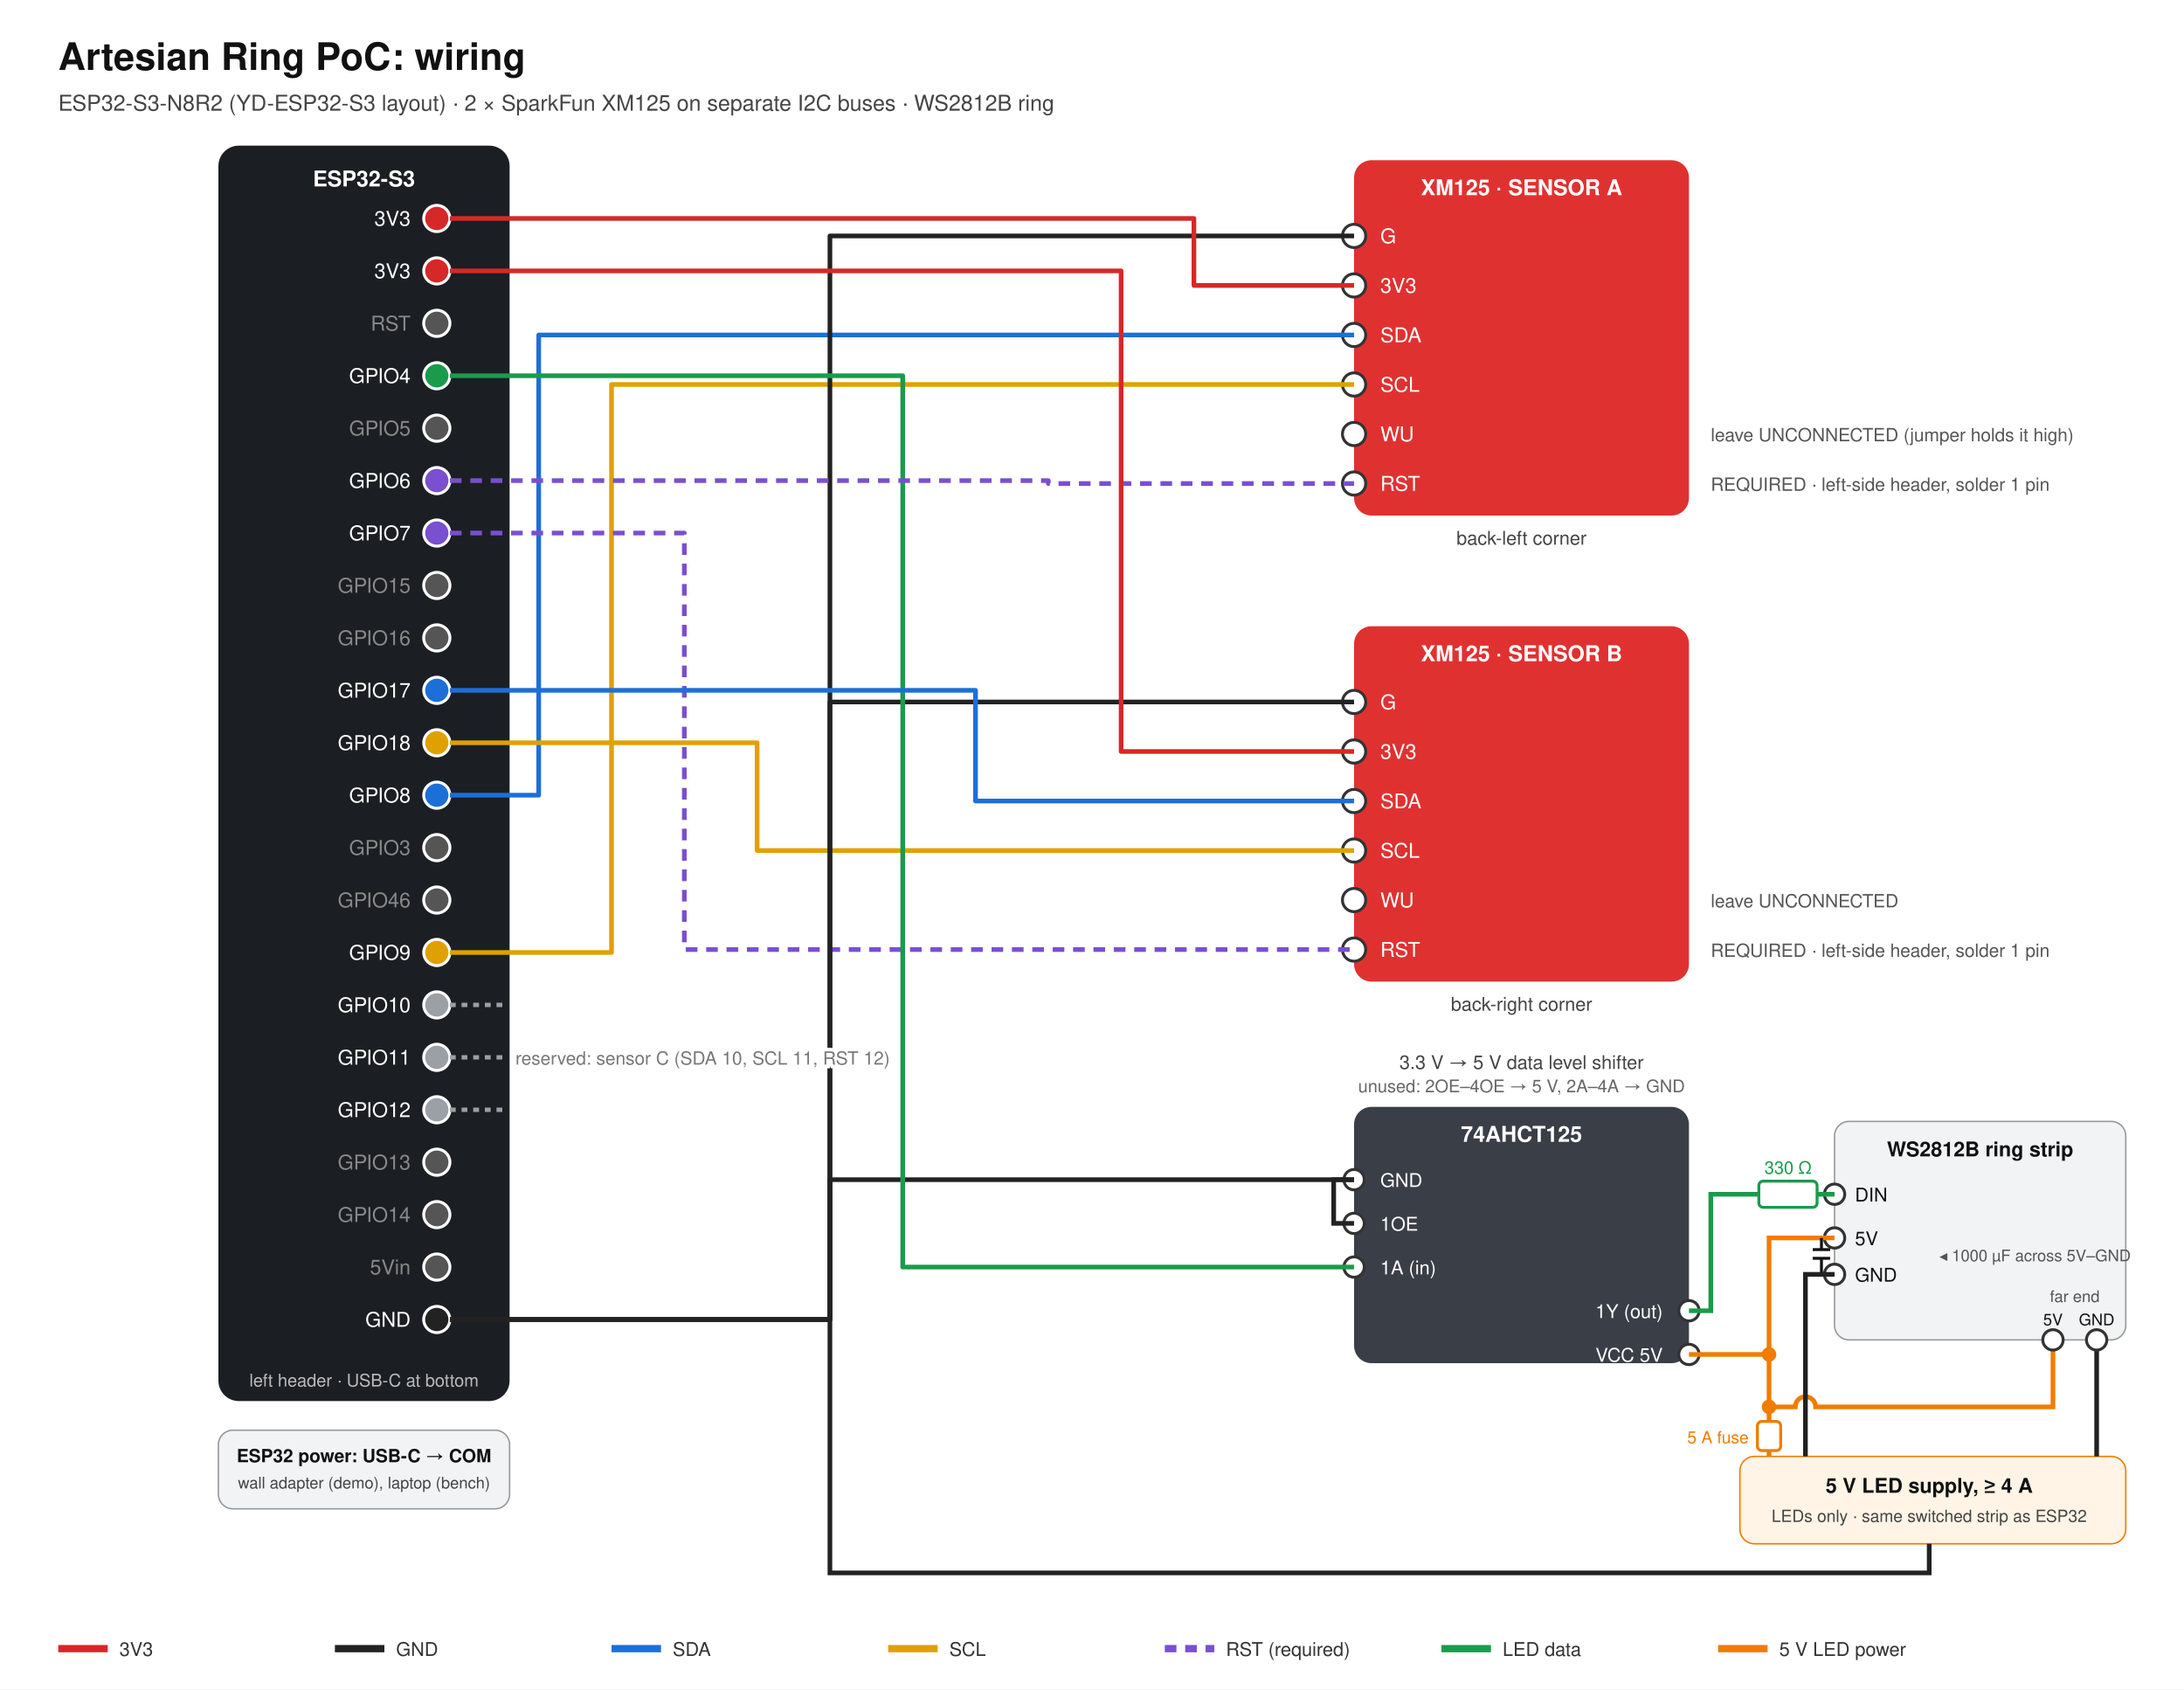
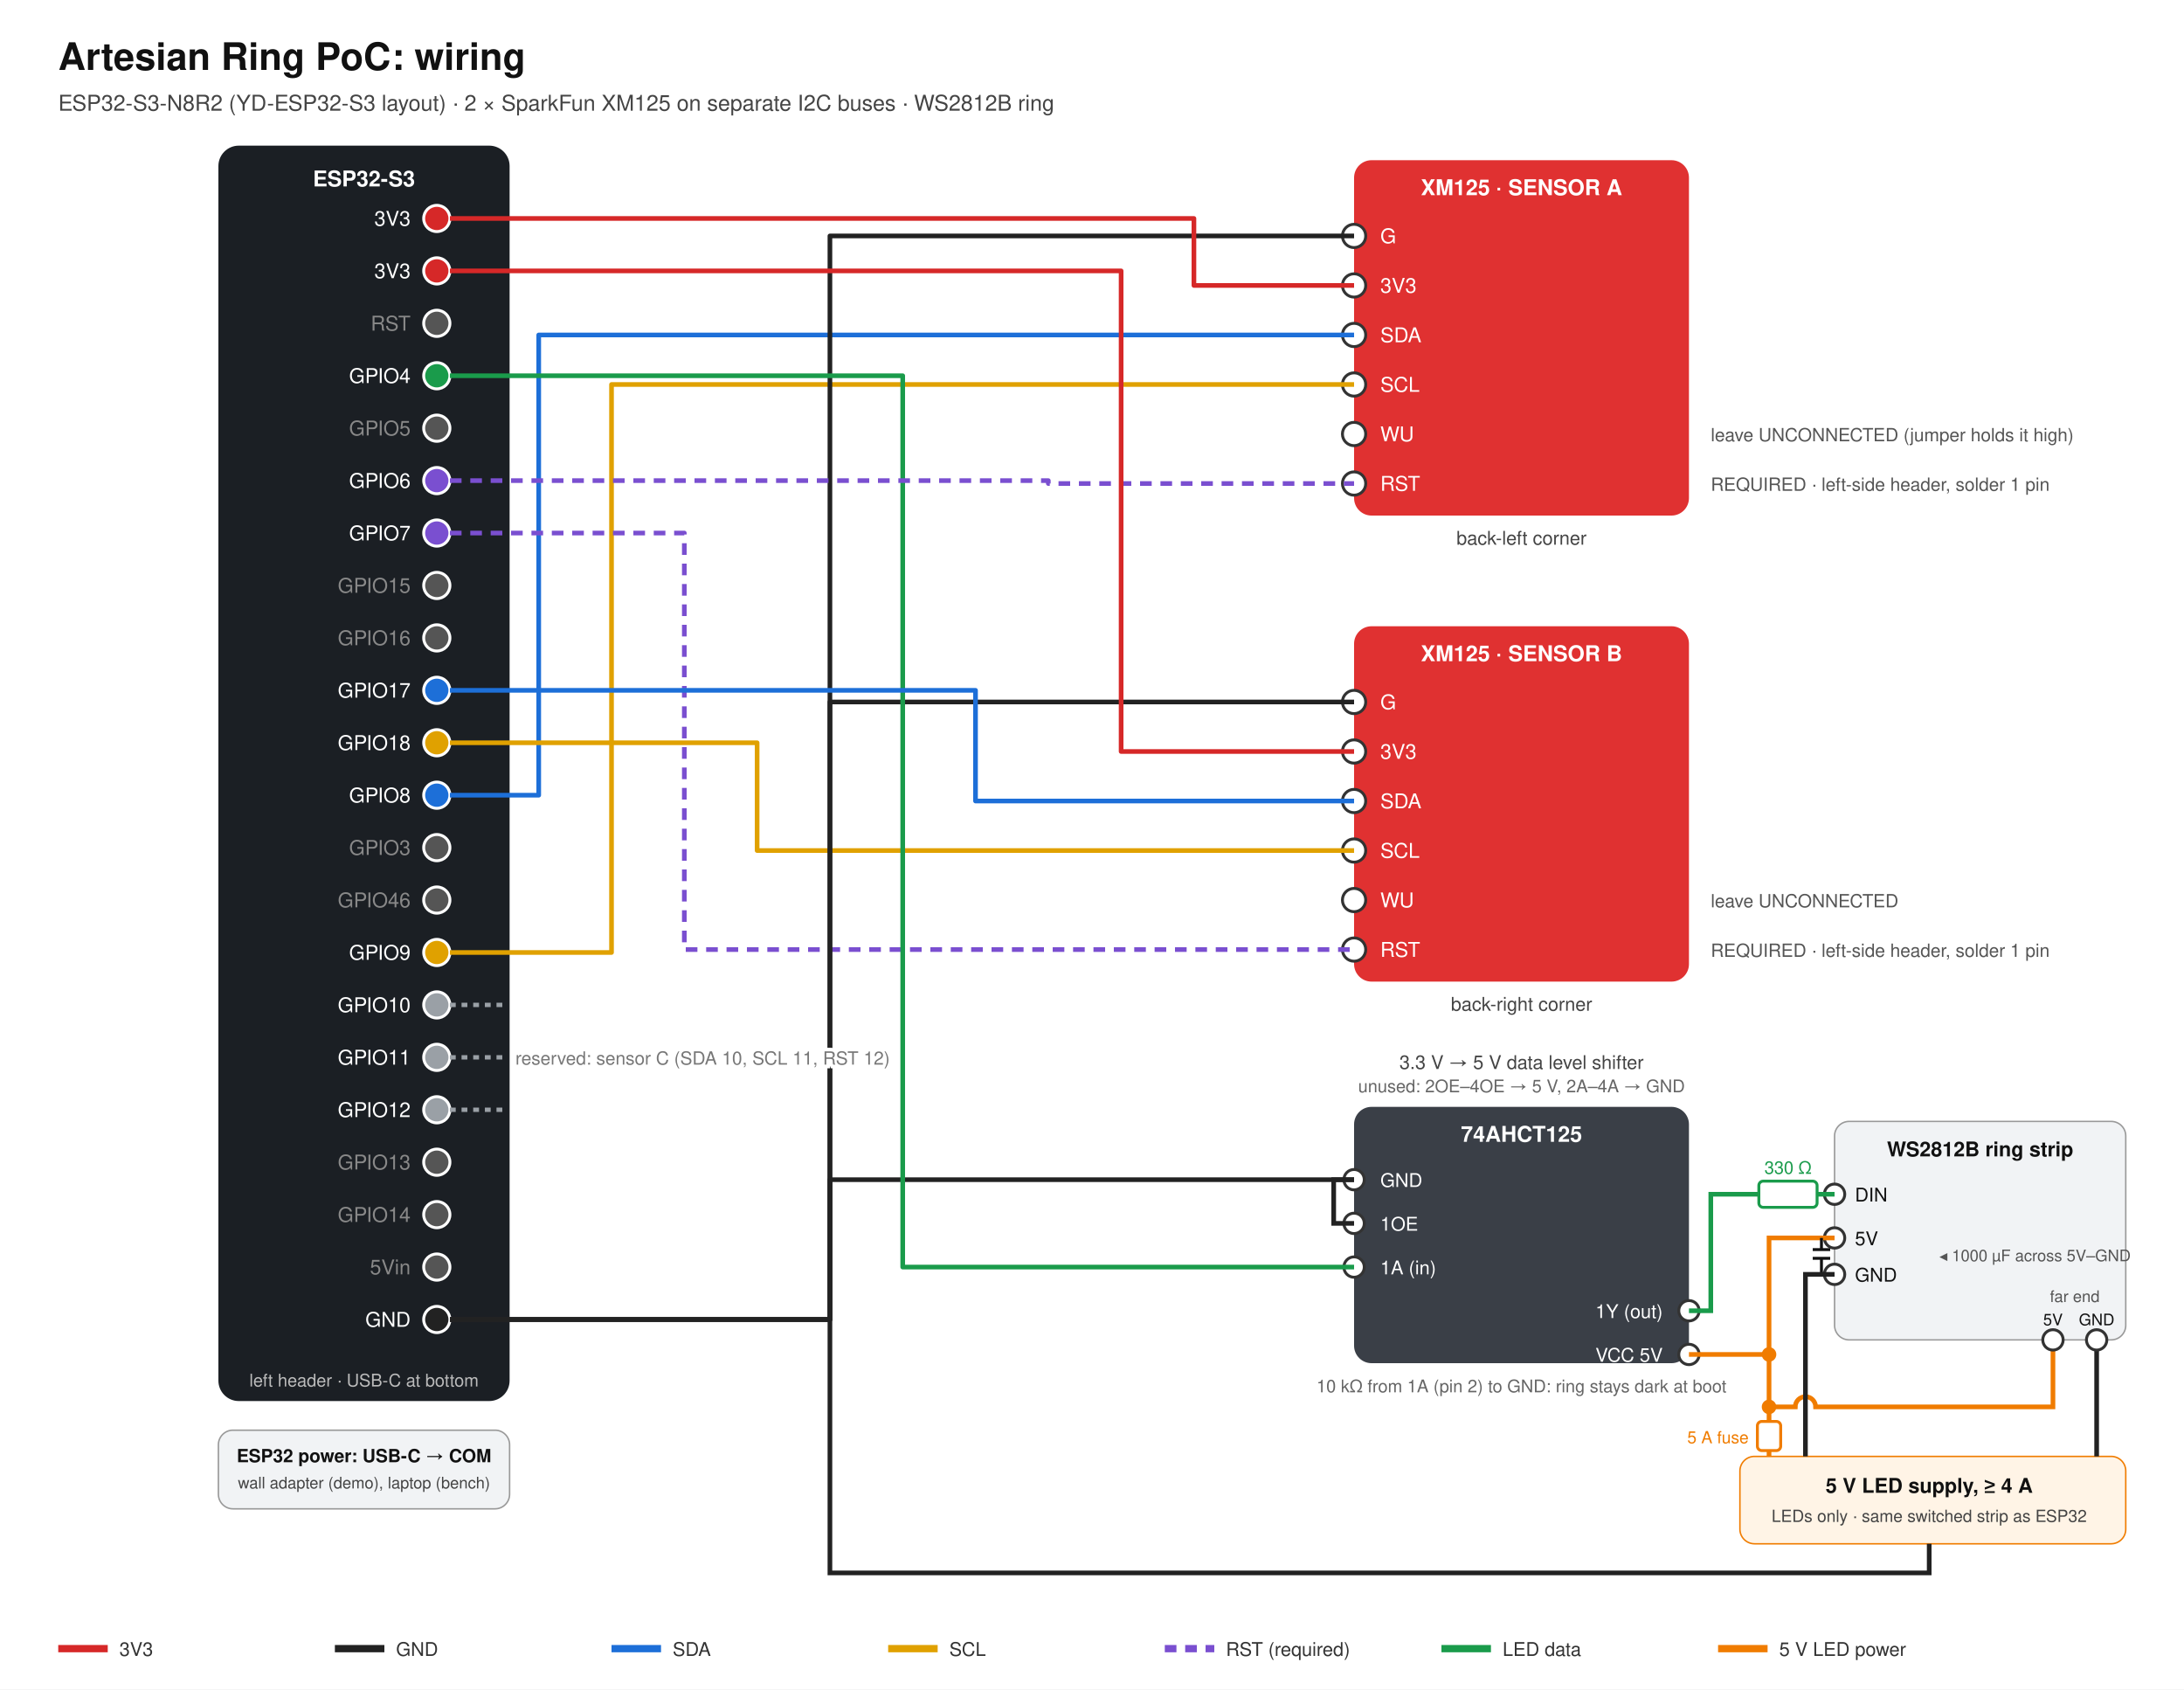
<svg xmlns="http://www.w3.org/2000/svg" viewBox="0 0 1500 1160" width="1500" height="1160" font-family="Segoe UI, Helvetica, Arial, sans-serif">
  <rect width="1500" height="1160" fill="#ffffff" />
  <text x="40" y="48" font-size="26" font-weight="700" fill="#111">Artesian Ring PoC: wiring</text>
  <text x="40" y="76" font-size="15" fill="#444">ESP32-S3-N8R2 (YD-ESP32-S3 layout) · 2 × SparkFun XM125 on separate I2C buses · WS2812B ring</text>
  <rect x="150" y="100" width="200" height="862" rx="14" fill="#1b1f24" />
  <text x="250" y="128" font-size="15" font-weight="700" fill="#fff" text-anchor="middle">ESP32-S3</text>
  <text x="250" y="952" font-size="12" fill="#bbb" text-anchor="middle">left header · USB-C at bottom</text>
  <circle cx="300" cy="150" r="9" fill="#d62828" stroke="#fff" stroke-width="2" />
  <text x="282" y="155" font-size="14" fill="#fff" text-anchor="end">3V3</text>
  <circle cx="300" cy="186" r="9" fill="#d62828" stroke="#fff" stroke-width="2" />
  <text x="282" y="191" font-size="14" fill="#fff" text-anchor="end">3V3</text>
  <circle cx="300" cy="222" r="9" fill="#555" stroke="#fff" stroke-width="2" />
  <text x="282" y="227" font-size="14" fill="#888" text-anchor="end">RST</text>
  <circle cx="300" cy="258" r="9" fill="#1a9b4b" stroke="#fff" stroke-width="2" />
  <text x="282" y="263" font-size="14" fill="#fff" text-anchor="end">GPIO4</text>
  <circle cx="300" cy="294" r="9" fill="#555" stroke="#fff" stroke-width="2" />
  <text x="282" y="299" font-size="14" fill="#888" text-anchor="end">GPIO5</text>
  <circle cx="300" cy="330" r="9" fill="#7a4fd0" stroke="#fff" stroke-width="2" />
  <text x="282" y="335" font-size="14" fill="#fff" text-anchor="end">GPIO6</text>
  <circle cx="300" cy="366" r="9" fill="#7a4fd0" stroke="#fff" stroke-width="2" />
  <text x="282" y="371" font-size="14" fill="#fff" text-anchor="end">GPIO7</text>
  <circle cx="300" cy="402" r="9" fill="#555" stroke="#fff" stroke-width="2" />
  <text x="282" y="407" font-size="14" fill="#888" text-anchor="end">GPIO15</text>
  <circle cx="300" cy="438" r="9" fill="#555" stroke="#fff" stroke-width="2" />
  <text x="282" y="443" font-size="14" fill="#888" text-anchor="end">GPIO16</text>
  <circle cx="300" cy="474" r="9" fill="#1d6fd8" stroke="#fff" stroke-width="2" />
  <text x="282" y="479" font-size="14" fill="#fff" text-anchor="end">GPIO17</text>
  <circle cx="300" cy="510" r="9" fill="#e0a100" stroke="#fff" stroke-width="2" />
  <text x="282" y="515" font-size="14" fill="#fff" text-anchor="end">GPIO18</text>
  <circle cx="300" cy="546" r="9" fill="#1d6fd8" stroke="#fff" stroke-width="2" />
  <text x="282" y="551" font-size="14" fill="#fff" text-anchor="end">GPIO8</text>
  <circle cx="300" cy="582" r="9" fill="#555" stroke="#fff" stroke-width="2" />
  <text x="282" y="587" font-size="14" fill="#888" text-anchor="end">GPIO3</text>
  <circle cx="300" cy="618" r="9" fill="#555" stroke="#fff" stroke-width="2" />
  <text x="282" y="623" font-size="14" fill="#888" text-anchor="end">GPIO46</text>
  <circle cx="300" cy="654" r="9" fill="#e0a100" stroke="#fff" stroke-width="2" />
  <text x="282" y="659" font-size="14" fill="#fff" text-anchor="end">GPIO9</text>
  <circle cx="300" cy="690" r="9" fill="#9aa0a6" stroke="#fff" stroke-width="2" />
  <text x="282" y="695" font-size="14" fill="#fff" text-anchor="end">GPIO10</text>
  <circle cx="300" cy="726" r="9" fill="#9aa0a6" stroke="#fff" stroke-width="2" />
  <text x="282" y="731" font-size="14" fill="#fff" text-anchor="end">GPIO11</text>
  <circle cx="300" cy="762" r="9" fill="#9aa0a6" stroke="#fff" stroke-width="2" />
  <text x="282" y="767" font-size="14" fill="#fff" text-anchor="end">GPIO12</text>
  <circle cx="300" cy="798" r="9" fill="#555" stroke="#fff" stroke-width="2" />
  <text x="282" y="803" font-size="14" fill="#888" text-anchor="end">GPIO13</text>
  <circle cx="300" cy="834" r="9" fill="#555" stroke="#fff" stroke-width="2" />
  <text x="282" y="839" font-size="14" fill="#888" text-anchor="end">GPIO14</text>
  <circle cx="300" cy="870" r="9" fill="#555" stroke="#fff" stroke-width="2" />
  <text x="282" y="875" font-size="14" fill="#888" text-anchor="end">5Vin</text>
  <circle cx="300" cy="906" r="9" fill="#222222" stroke="#fff" stroke-width="2" />
  <text x="282" y="911" font-size="14" fill="#fff" text-anchor="end">GND</text>
  <rect x="150" y="982" width="200" height="54" rx="10" fill="#f1f3f5" stroke="#999" />
  <text x="250" y="1004" font-size="12.5" font-weight="700" fill="#111" text-anchor="middle">ESP32 power: USB-C → COM</text>
  <text x="250" y="1022" font-size="11" fill="#444" text-anchor="middle">wall adapter (demo), laptop (bench)</text>
  <rect x="930" y="110" width="230" height="244" rx="12" fill="#e03131" />
  <text x="1045" y="134" font-size="15" font-weight="700" fill="#fff" text-anchor="middle">XM125  ·  SENSOR A</text>
  <text x="1045" y="374" font-size="13" fill="#444" text-anchor="middle">back-left corner</text>
  <circle cx="930" cy="162" r="8" fill="#fff" stroke="#333" stroke-width="2" />
  <text x="948" y="167" font-size="14" fill="#fff">G</text>
  <circle cx="930" cy="196" r="8" fill="#fff" stroke="#333" stroke-width="2" />
  <text x="948" y="201" font-size="14" fill="#fff">3V3</text>
  <circle cx="930" cy="230" r="8" fill="#fff" stroke="#333" stroke-width="2" />
  <text x="948" y="235" font-size="14" fill="#fff">SDA</text>
  <circle cx="930" cy="264" r="8" fill="#fff" stroke="#333" stroke-width="2" />
  <text x="948" y="269" font-size="14" fill="#fff">SCL</text>
  <circle cx="930" cy="298" r="8" fill="#fff" stroke="#333" stroke-width="2" />
  <text x="948" y="303" font-size="14" fill="#fff">WU</text>
  <text x="1175" y="303" font-size="12.5" fill="#555">leave UNCONNECTED (jumper holds it high)</text>
  <circle cx="930" cy="332" r="8" fill="#fff" stroke="#333" stroke-width="2" />
  <text x="948" y="337" font-size="14" fill="#fff">RST</text>
  <text x="1175" y="337" font-size="12.5" fill="#555">REQUIRED · left-side header, solder 1 pin</text>
  <rect x="930" y="430" width="230" height="244" rx="12" fill="#e03131" />
  <text x="1045" y="454" font-size="15" font-weight="700" fill="#fff" text-anchor="middle">XM125  ·  SENSOR B</text>
  <text x="1045" y="694" font-size="13" fill="#444" text-anchor="middle">back-right corner</text>
  <circle cx="930" cy="482" r="8" fill="#fff" stroke="#333" stroke-width="2" />
  <text x="948" y="487" font-size="14" fill="#fff">G</text>
  <circle cx="930" cy="516" r="8" fill="#fff" stroke="#333" stroke-width="2" />
  <text x="948" y="521" font-size="14" fill="#fff">3V3</text>
  <circle cx="930" cy="550" r="8" fill="#fff" stroke="#333" stroke-width="2" />
  <text x="948" y="555" font-size="14" fill="#fff">SDA</text>
  <circle cx="930" cy="584" r="8" fill="#fff" stroke="#333" stroke-width="2" />
  <text x="948" y="589" font-size="14" fill="#fff">SCL</text>
  <circle cx="930" cy="618" r="8" fill="#fff" stroke="#333" stroke-width="2" />
  <text x="948" y="623" font-size="14" fill="#fff">WU</text>
  <text x="1175" y="623" font-size="12.5" fill="#555">leave UNCONNECTED</text>
  <circle cx="930" cy="652" r="8" fill="#fff" stroke="#333" stroke-width="2" />
  <text x="948" y="657" font-size="14" fill="#fff">RST</text>
  <text x="1175" y="657" font-size="12.5" fill="#555">REQUIRED · left-side header, solder 1 pin</text>
  <rect x="930" y="760" width="230" height="176" rx="12" fill="#3a3f47" />
  <text x="1045" y="784" font-size="15" font-weight="700" fill="#fff" text-anchor="middle">74AHCT125</text>
  <text x="1045" y="734" font-size="13" fill="#444" text-anchor="middle">3.3 V → 5 V data level shifter</text>
  <text x="1045" y="750" font-size="12" fill="#666" text-anchor="middle">unused: 2OE–4OE → 5 V, 2A–4A → GND</text>
+   <text x="1045" y="956" font-size="12" fill="#666" text-anchor="middle">10 kΩ from 1A (pin 2) to GND: ring stays dark at boot</text>
  <circle cx="930" cy="810" r="7" fill="#fff" stroke="#333" stroke-width="2" />
  <text x="948" y="815" font-size="13" fill="#fff" text-anchor="start">GND</text>
  <circle cx="930" cy="840" r="7" fill="#fff" stroke="#333" stroke-width="2" />
  <text x="948" y="845" font-size="13" fill="#fff" text-anchor="start">1OE</text>
  <circle cx="930" cy="870" r="7" fill="#fff" stroke="#333" stroke-width="2" />
  <text x="948" y="875" font-size="13" fill="#fff" text-anchor="start">1A (in)</text>
  <circle cx="1160" cy="900" r="7" fill="#fff" stroke="#333" stroke-width="2" />
  <text x="1142" y="905" font-size="13" fill="#fff" text-anchor="end">1Y (out)</text>
  <circle cx="1160" cy="930" r="7" fill="#fff" stroke="#333" stroke-width="2" />
  <text x="1142" y="935" font-size="13" fill="#fff" text-anchor="end">VCC 5V</text>
  <rect x="1260" y="770" width="200" height="150" rx="10" fill="#f1f3f5" stroke="#999" />
  <text x="1425" y="894" font-size="11" fill="#555" text-anchor="middle">far end</text>
  <text x="1360" y="794" font-size="14" font-weight="700" fill="#111" text-anchor="middle">WS2812B ring strip</text>
  <circle cx="1260" cy="820" r="7" fill="#fff" stroke="#333" stroke-width="2" />
  <text x="1274" y="825" font-size="13" fill="#111">DIN</text>
  <circle cx="1260" cy="850" r="7" fill="#fff" stroke="#333" stroke-width="2" />
  <text x="1274" y="855" font-size="13" fill="#111">5V</text>
  <circle cx="1260" cy="875" r="7" fill="#fff" stroke="#333" stroke-width="2" />
  <text x="1274" y="880" font-size="13" fill="#111">GND</text>
  <rect x="1195" y="1000" width="265" height="60" rx="10" fill="#fff4e6" stroke="#f07c00" />
  <text x="1325" y="1025" font-size="14" font-weight="700" fill="#111" text-anchor="middle">5 V LED supply, ≥ 4 A</text>
  <text x="1325" y="1045" font-size="11.5" fill="#444" text-anchor="middle">LEDs only · same switched strip as ESP32</text>
  <path d="M309,546 H370 V230 H930" fill="none" stroke="#1d6fd8" stroke-width="3.2" stroke-linejoin="round" />
  <circle cx="370" cy="546" r="0" />
  <path d="M309,654 H420 V264 H930" fill="none" stroke="#e0a100" stroke-width="3.2" stroke-linejoin="round" />
  <circle cx="420" cy="654" r="0" />
  <path d="M309,366 H470 V652 H930" fill="none" stroke="#7a4fd0" stroke-width="3.2" stroke-linejoin="round" stroke-dasharray="8 6" />
  <circle cx="470" cy="366" r="0" />
  <path d="M309,510 H520 V584 H930" fill="none" stroke="#e0a100" stroke-width="3.2" stroke-linejoin="round" />
  <circle cx="520" cy="510" r="0" />
  <path d="M309,906 H570 V162 H930" fill="none" stroke="#222222" stroke-width="3.2" stroke-linejoin="round" />
  <circle cx="570" cy="906" r="0" />
  <path d="M309,906 H570 V482 H930" fill="none" stroke="#222222" stroke-width="3.2" stroke-linejoin="round" />
  <circle cx="570" cy="906" r="0" />
  <path d="M309,906 H570 V810 H930" fill="none" stroke="#222222" stroke-width="3.2" stroke-linejoin="round" />
  <circle cx="570" cy="906" r="0" />
  <path d="M309,258 H620 V870 H930" fill="none" stroke="#1a9b4b" stroke-width="3.2" stroke-linejoin="round" />
  <circle cx="620" cy="258" r="0" />
  <path d="M309,474 H670 V550 H930" fill="none" stroke="#1d6fd8" stroke-width="3.2" stroke-linejoin="round" />
  <circle cx="670" cy="474" r="0" />
  <path d="M309,330 H720 V332 H930" fill="none" stroke="#7a4fd0" stroke-width="3.2" stroke-linejoin="round" stroke-dasharray="8 6" />
  <circle cx="720" cy="330" r="0" />
  <path d="M309,186 H770 V516 H930" fill="none" stroke="#d62828" stroke-width="3.2" stroke-linejoin="round" />
  <circle cx="770" cy="186" r="0" />
  <path d="M309,150 H820 V196 H930" fill="none" stroke="#d62828" stroke-width="3.2" stroke-linejoin="round" />
  <circle cx="820" cy="150" r="0" />
  <path d="M930,810 H916 V840 H930" fill="none" stroke="#222222" stroke-width="3.2" />
  <path d="M1160,900 H1175 V820 H1260" fill="none" stroke="#1a9b4b" stroke-width="3.2" />
  <rect x="1208" y="811" width="40" height="18" rx="3" fill="#fff" stroke="#1a9b4b" stroke-width="2" />
  <text x="1228" y="806" font-size="12" fill="#1a9b4b" text-anchor="middle">330 Ω</text>
  <path d="M1215,1000 V850 H1260" fill="none" stroke="#f07c00" stroke-width="3.2" />
  <rect x="1207" y="976" width="16" height="20" rx="3" fill="#fff" stroke="#f07c00" stroke-width="2" />
  <text x="1201" y="991" font-size="11.5" fill="#f07c00" text-anchor="end">5 A fuse</text>
  <circle cx="1215" cy="966" r="5" fill="#f07c00" />
  <path d="M1215,966 H1233 a7,7 0 0 1 14,0 H1410 V920" fill="none" stroke="#f07c00" stroke-width="3.2" />
  <path d="M1440,1000 V920" fill="none" stroke="#222222" stroke-width="3.2" />
  <circle cx="1410" cy="920" r="7" fill="#fff" stroke="#333" stroke-width="2" />
  <text x="1410" y="910" font-size="11" fill="#111" text-anchor="middle">5V</text>
  <circle cx="1440" cy="920" r="7" fill="#fff" stroke="#333" stroke-width="2" />
  <text x="1440" y="910" font-size="11" fill="#111" text-anchor="middle">GND</text>
  <path d="M1251,850 V858 M1245,858 H1257 M1245,864 H1257 M1251,864 V875" fill="none" stroke="#111" stroke-width="2" />
  <text x="1332" y="866" font-size="11" fill="#555">◂ 1000 µF across 5V–GND</text>
  <path d="M1160,930 H1215" fill="none" stroke="#f07c00" stroke-width="3.2" />
  <path d="M1240,1000 V875 H1260" fill="none" stroke="#222222" stroke-width="3.2" />
  <path d="M1325,1060 V1080 H570 V906" fill="none" stroke="#222222" stroke-width="3.2" />
  <circle cx="1215" cy="930" r="5" fill="#f07c00" />
  <path d="M309,690 H348" stroke="#9aa0a6" stroke-width="3" stroke-dasharray="4 4" />
  <path d="M309,726 H348" stroke="#9aa0a6" stroke-width="3" stroke-dasharray="4 4" />
  <path d="M309,762 H348" stroke="#9aa0a6" stroke-width="3" stroke-dasharray="4 4" />
  <text x="354" y="731" font-size="12.5" fill="#777" stroke="#fff" stroke-width="5" paint-order="stroke">reserved: sensor C (SDA 10, SCL 11, RST 12)</text>
  <line x1="40" y1="1132" x2="74" y2="1132" stroke="#d62828" stroke-width="5" />
  <text x="82" y="1137" font-size="13" fill="#333">3V3</text>
  <line x1="230" y1="1132" x2="264" y2="1132" stroke="#222222" stroke-width="5" />
  <text x="272" y="1137" font-size="13" fill="#333">GND</text>
  <line x1="420" y1="1132" x2="454" y2="1132" stroke="#1d6fd8" stroke-width="5" />
  <text x="462" y="1137" font-size="13" fill="#333">SDA</text>
  <line x1="610" y1="1132" x2="644" y2="1132" stroke="#e0a100" stroke-width="5" />
  <text x="652" y="1137" font-size="13" fill="#333">SCL</text>
  <line x1="800" y1="1132" x2="834" y2="1132" stroke="#7a4fd0" stroke-width="5" stroke-dasharray="8 6" />
  <text x="842" y="1137" font-size="13" fill="#333">RST (required)</text>
  <line x1="990" y1="1132" x2="1024" y2="1132" stroke="#1a9b4b" stroke-width="5" />
  <text x="1032" y="1137" font-size="13" fill="#333">LED data</text>
  <line x1="1180" y1="1132" x2="1214" y2="1132" stroke="#f07c00" stroke-width="5" />
  <text x="1222" y="1137" font-size="13" fill="#333">5 V LED power</text>
</svg>
